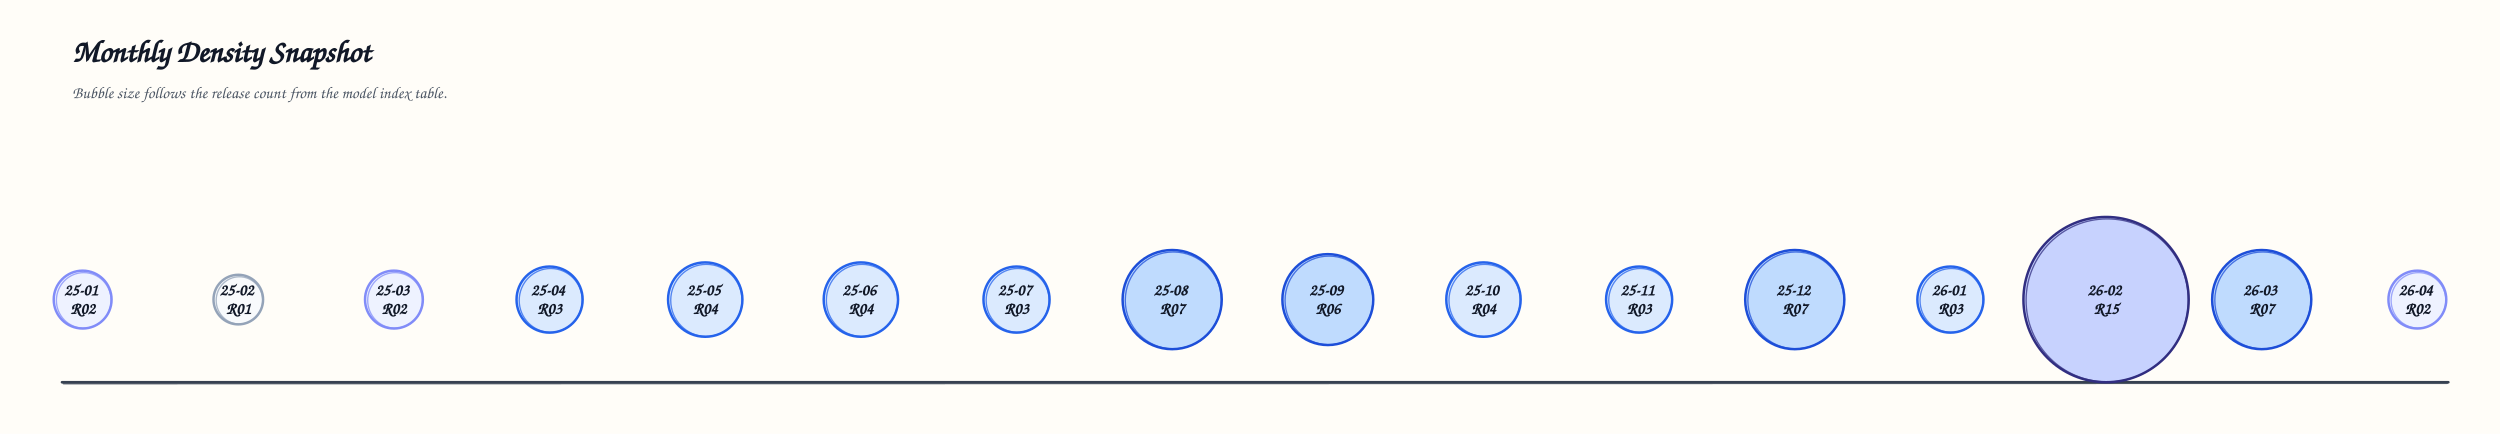
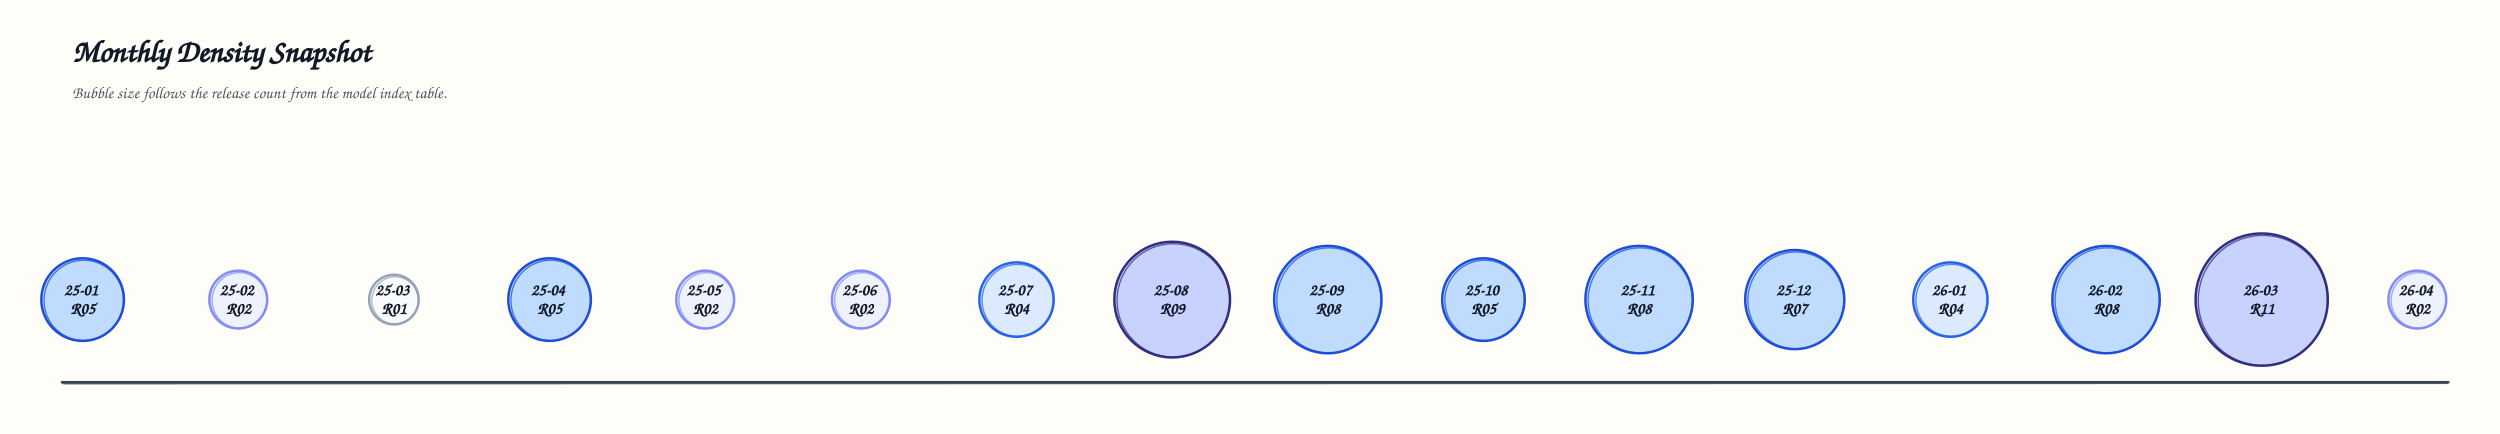
<svg xmlns="http://www.w3.org/2000/svg" width="2420" height="420" viewBox="0 0 2420 420" role="img" aria-labelledby="title desc">
  <rect width="2420" height="420" fill="#fffdf8" />
  <line x1="60" y1="370" x2="2370" y2="370" stroke="#374151" stroke-width="2.5" stroke-linecap="round" />
  <line x1="61.5" y1="371.2" x2="2368.8" y2="370.8" stroke="#374151" stroke-width="1.9" stroke-linecap="round" opacity="0.75" />
  <text x="70" y="60" fill="#111827" font-size="30" font-weight="700" text-anchor="start" font-family="Virgil, Segoe Print, Comic Sans MS, cursive">
    <tspan x="70" dy="0">Monthly Density Snapshot</tspan>
  </text>
  <text x="70" y="95" fill="#4b5563" font-size="16" font-weight="500" text-anchor="start" font-family="Virgil, Segoe Print, Comic Sans MS, cursive">
    <tspan x="70" dy="0">Bubble size follows the release count from the model index table.</tspan>
  </text>
-   <g data-month="2025-01" data-count="2">
-     <ellipse cx="80" cy="290" rx="28" ry="28" fill="#eef2ff" stroke="#818cf8" stroke-width="2.4" />
-     <ellipse cx="81.1" cy="290.8" rx="26.5" ry="26.9" fill="none" stroke="#818cf8" stroke-width="1.3" opacity="0.75" />
+   <g data-month="2025-01" data-count="5">
+     <ellipse cx="80" cy="290" rx="40" ry="40" fill="#bfdbfe" stroke="#1d4ed8" stroke-width="2.4" />
+     <ellipse cx="81.1" cy="290.8" rx="38.5" ry="38.9" fill="none" stroke="#1d4ed8" stroke-width="1.3" opacity="0.75" />
    <text x="80" y="286" fill="#111827" font-size="16" font-weight="700" text-anchor="middle" font-family="Virgil, Segoe Print, Comic Sans MS, cursive">
      <tspan x="80" dy="0">25-01</tspan>
-       <tspan x="80" dy="18">R02</tspan>
+       <tspan x="80" dy="18">R05</tspan>
    </text>
  </g>
-   <g data-month="2025-02" data-count="1">
-     <ellipse cx="230.667" cy="290" rx="24" ry="24" fill="#f8fafc" stroke="#94a3b8" stroke-width="2.4" />
-     <ellipse cx="231.767" cy="290.8" rx="22.5" ry="22.9" fill="none" stroke="#94a3b8" stroke-width="1.3" opacity="0.75" />
+   <g data-month="2025-02" data-count="2">
+     <ellipse cx="230.667" cy="290" rx="28" ry="28" fill="#eef2ff" stroke="#818cf8" stroke-width="2.4" />
+     <ellipse cx="231.767" cy="290.8" rx="26.5" ry="26.9" fill="none" stroke="#818cf8" stroke-width="1.3" opacity="0.75" />
    <text x="230.667" y="286" fill="#111827" font-size="16" font-weight="700" text-anchor="middle" font-family="Virgil, Segoe Print, Comic Sans MS, cursive">
      <tspan x="230.667" dy="0">25-02</tspan>
-       <tspan x="230.667" dy="18">R01</tspan>
+       <tspan x="230.667" dy="18">R02</tspan>
    </text>
  </g>
-   <g data-month="2025-03" data-count="2">
-     <ellipse cx="381.333" cy="290" rx="28" ry="28" fill="#eef2ff" stroke="#818cf8" stroke-width="2.4" />
-     <ellipse cx="382.433" cy="290.8" rx="26.5" ry="26.9" fill="none" stroke="#818cf8" stroke-width="1.3" opacity="0.75" />
+   <g data-month="2025-03" data-count="1">
+     <ellipse cx="381.333" cy="290" rx="24" ry="24" fill="#f8fafc" stroke="#94a3b8" stroke-width="2.4" />
+     <ellipse cx="382.433" cy="290.8" rx="22.5" ry="22.9" fill="none" stroke="#94a3b8" stroke-width="1.3" opacity="0.75" />
    <text x="381.333" y="286" fill="#111827" font-size="16" font-weight="700" text-anchor="middle" font-family="Virgil, Segoe Print, Comic Sans MS, cursive">
      <tspan x="381.333" dy="0">25-03</tspan>
-       <tspan x="381.333" dy="18">R02</tspan>
+       <tspan x="381.333" dy="18">R01</tspan>
    </text>
  </g>
-   <g data-month="2025-04" data-count="3">
-     <ellipse cx="532" cy="290" rx="32" ry="32" fill="#dbeafe" stroke="#2563eb" stroke-width="2.4" />
-     <ellipse cx="533.1" cy="290.8" rx="30.5" ry="30.9" fill="none" stroke="#2563eb" stroke-width="1.3" opacity="0.75" />
+   <g data-month="2025-04" data-count="5">
+     <ellipse cx="532" cy="290" rx="40" ry="40" fill="#bfdbfe" stroke="#1d4ed8" stroke-width="2.4" />
+     <ellipse cx="533.1" cy="290.8" rx="38.5" ry="38.9" fill="none" stroke="#1d4ed8" stroke-width="1.3" opacity="0.75" />
    <text x="532" y="286" fill="#111827" font-size="16" font-weight="700" text-anchor="middle" font-family="Virgil, Segoe Print, Comic Sans MS, cursive">
      <tspan x="532" dy="0">25-04</tspan>
-       <tspan x="532" dy="18">R03</tspan>
+       <tspan x="532" dy="18">R05</tspan>
    </text>
  </g>
-   <g data-month="2025-05" data-count="4">
-     <ellipse cx="682.667" cy="290" rx="36" ry="36" fill="#dbeafe" stroke="#2563eb" stroke-width="2.4" />
-     <ellipse cx="683.767" cy="290.8" rx="34.5" ry="34.9" fill="none" stroke="#2563eb" stroke-width="1.3" opacity="0.75" />
+   <g data-month="2025-05" data-count="2">
+     <ellipse cx="682.667" cy="290" rx="28" ry="28" fill="#eef2ff" stroke="#818cf8" stroke-width="2.4" />
+     <ellipse cx="683.767" cy="290.8" rx="26.5" ry="26.9" fill="none" stroke="#818cf8" stroke-width="1.3" opacity="0.75" />
    <text x="682.667" y="286" fill="#111827" font-size="16" font-weight="700" text-anchor="middle" font-family="Virgil, Segoe Print, Comic Sans MS, cursive">
      <tspan x="682.667" dy="0">25-05</tspan>
-       <tspan x="682.667" dy="18">R04</tspan>
+       <tspan x="682.667" dy="18">R02</tspan>
    </text>
  </g>
-   <g data-month="2025-06" data-count="4">
-     <ellipse cx="833.333" cy="290" rx="36" ry="36" fill="#dbeafe" stroke="#2563eb" stroke-width="2.4" />
-     <ellipse cx="834.433" cy="290.8" rx="34.5" ry="34.9" fill="none" stroke="#2563eb" stroke-width="1.3" opacity="0.75" />
+   <g data-month="2025-06" data-count="2">
+     <ellipse cx="833.333" cy="290" rx="28" ry="28" fill="#eef2ff" stroke="#818cf8" stroke-width="2.4" />
+     <ellipse cx="834.433" cy="290.8" rx="26.5" ry="26.9" fill="none" stroke="#818cf8" stroke-width="1.3" opacity="0.75" />
    <text x="833.333" y="286" fill="#111827" font-size="16" font-weight="700" text-anchor="middle" font-family="Virgil, Segoe Print, Comic Sans MS, cursive">
      <tspan x="833.333" dy="0">25-06</tspan>
-       <tspan x="833.333" dy="18">R04</tspan>
+       <tspan x="833.333" dy="18">R02</tspan>
    </text>
  </g>
-   <g data-month="2025-07" data-count="3">
-     <ellipse cx="984" cy="290" rx="32" ry="32" fill="#dbeafe" stroke="#2563eb" stroke-width="2.4" />
-     <ellipse cx="985.1" cy="290.8" rx="30.5" ry="30.9" fill="none" stroke="#2563eb" stroke-width="1.3" opacity="0.75" />
+   <g data-month="2025-07" data-count="4">
+     <ellipse cx="984" cy="290" rx="36" ry="36" fill="#dbeafe" stroke="#2563eb" stroke-width="2.4" />
+     <ellipse cx="985.1" cy="290.8" rx="34.5" ry="34.9" fill="none" stroke="#2563eb" stroke-width="1.3" opacity="0.75" />
    <text x="984" y="286" fill="#111827" font-size="16" font-weight="700" text-anchor="middle" font-family="Virgil, Segoe Print, Comic Sans MS, cursive">
      <tspan x="984" dy="0">25-07</tspan>
-       <tspan x="984" dy="18">R03</tspan>
+       <tspan x="984" dy="18">R04</tspan>
    </text>
  </g>
-   <g data-month="2025-08" data-count="7">
-     <ellipse cx="1134.667" cy="290" rx="48" ry="48" fill="#bfdbfe" stroke="#1d4ed8" stroke-width="2.4" />
-     <ellipse cx="1135.767" cy="290.8" rx="46.5" ry="46.9" fill="none" stroke="#1d4ed8" stroke-width="1.3" opacity="0.75" />
+   <g data-month="2025-08" data-count="9">
+     <ellipse cx="1134.667" cy="290" rx="56" ry="56" fill="#c7d2fe" stroke="#312e81" stroke-width="2.4" />
+     <ellipse cx="1135.767" cy="290.8" rx="54.5" ry="54.9" fill="none" stroke="#312e81" stroke-width="1.3" opacity="0.75" />
    <text x="1134.667" y="286" fill="#111827" font-size="16" font-weight="700" text-anchor="middle" font-family="Virgil, Segoe Print, Comic Sans MS, cursive">
      <tspan x="1134.667" dy="0">25-08</tspan>
-       <tspan x="1134.667" dy="18">R07</tspan>
+       <tspan x="1134.667" dy="18">R09</tspan>
    </text>
  </g>
-   <g data-month="2025-09" data-count="6">
-     <ellipse cx="1285.333" cy="290" rx="44" ry="44" fill="#bfdbfe" stroke="#1d4ed8" stroke-width="2.4" />
-     <ellipse cx="1286.433" cy="290.8" rx="42.5" ry="42.9" fill="none" stroke="#1d4ed8" stroke-width="1.3" opacity="0.75" />
+   <g data-month="2025-09" data-count="8">
+     <ellipse cx="1285.333" cy="290" rx="52" ry="52" fill="#bfdbfe" stroke="#1d4ed8" stroke-width="2.4" />
+     <ellipse cx="1286.433" cy="290.8" rx="50.5" ry="50.9" fill="none" stroke="#1d4ed8" stroke-width="1.3" opacity="0.75" />
    <text x="1285.333" y="286" fill="#111827" font-size="16" font-weight="700" text-anchor="middle" font-family="Virgil, Segoe Print, Comic Sans MS, cursive">
      <tspan x="1285.333" dy="0">25-09</tspan>
-       <tspan x="1285.333" dy="18">R06</tspan>
+       <tspan x="1285.333" dy="18">R08</tspan>
    </text>
  </g>
-   <g data-month="2025-10" data-count="4">
-     <ellipse cx="1436" cy="290" rx="36" ry="36" fill="#dbeafe" stroke="#2563eb" stroke-width="2.4" />
-     <ellipse cx="1437.1" cy="290.8" rx="34.5" ry="34.9" fill="none" stroke="#2563eb" stroke-width="1.3" opacity="0.75" />
+   <g data-month="2025-10" data-count="5">
+     <ellipse cx="1436" cy="290" rx="40" ry="40" fill="#bfdbfe" stroke="#1d4ed8" stroke-width="2.4" />
+     <ellipse cx="1437.1" cy="290.8" rx="38.5" ry="38.9" fill="none" stroke="#1d4ed8" stroke-width="1.3" opacity="0.75" />
    <text x="1436" y="286" fill="#111827" font-size="16" font-weight="700" text-anchor="middle" font-family="Virgil, Segoe Print, Comic Sans MS, cursive">
      <tspan x="1436" dy="0">25-10</tspan>
-       <tspan x="1436" dy="18">R04</tspan>
+       <tspan x="1436" dy="18">R05</tspan>
    </text>
  </g>
-   <g data-month="2025-11" data-count="3">
-     <ellipse cx="1586.667" cy="290" rx="32" ry="32" fill="#dbeafe" stroke="#2563eb" stroke-width="2.4" />
-     <ellipse cx="1587.767" cy="290.8" rx="30.5" ry="30.9" fill="none" stroke="#2563eb" stroke-width="1.3" opacity="0.75" />
+   <g data-month="2025-11" data-count="8">
+     <ellipse cx="1586.667" cy="290" rx="52" ry="52" fill="#bfdbfe" stroke="#1d4ed8" stroke-width="2.4" />
+     <ellipse cx="1587.767" cy="290.8" rx="50.5" ry="50.9" fill="none" stroke="#1d4ed8" stroke-width="1.3" opacity="0.75" />
    <text x="1586.667" y="286" fill="#111827" font-size="16" font-weight="700" text-anchor="middle" font-family="Virgil, Segoe Print, Comic Sans MS, cursive">
      <tspan x="1586.667" dy="0">25-11</tspan>
-       <tspan x="1586.667" dy="18">R03</tspan>
+       <tspan x="1586.667" dy="18">R08</tspan>
    </text>
  </g>
  <g data-month="2025-12" data-count="7">
    <ellipse cx="1737.333" cy="290" rx="48" ry="48" fill="#bfdbfe" stroke="#1d4ed8" stroke-width="2.4" />
    <ellipse cx="1738.433" cy="290.8" rx="46.5" ry="46.9" fill="none" stroke="#1d4ed8" stroke-width="1.3" opacity="0.75" />
    <text x="1737.333" y="286" fill="#111827" font-size="16" font-weight="700" text-anchor="middle" font-family="Virgil, Segoe Print, Comic Sans MS, cursive">
      <tspan x="1737.333" dy="0">25-12</tspan>
      <tspan x="1737.333" dy="18">R07</tspan>
    </text>
  </g>
-   <g data-month="2026-01" data-count="3">
-     <ellipse cx="1888" cy="290" rx="32" ry="32" fill="#dbeafe" stroke="#2563eb" stroke-width="2.4" />
-     <ellipse cx="1889.1" cy="290.8" rx="30.5" ry="30.9" fill="none" stroke="#2563eb" stroke-width="1.3" opacity="0.75" />
+   <g data-month="2026-01" data-count="4">
+     <ellipse cx="1888" cy="290" rx="36" ry="36" fill="#dbeafe" stroke="#2563eb" stroke-width="2.4" />
+     <ellipse cx="1889.1" cy="290.8" rx="34.5" ry="34.9" fill="none" stroke="#2563eb" stroke-width="1.3" opacity="0.75" />
    <text x="1888" y="286" fill="#111827" font-size="16" font-weight="700" text-anchor="middle" font-family="Virgil, Segoe Print, Comic Sans MS, cursive">
      <tspan x="1888" dy="0">26-01</tspan>
-       <tspan x="1888" dy="18">R03</tspan>
+       <tspan x="1888" dy="18">R04</tspan>
    </text>
  </g>
-   <g data-month="2026-02" data-count="15">
-     <ellipse cx="2038.667" cy="290" rx="80" ry="80" fill="#c7d2fe" stroke="#312e81" stroke-width="2.4" />
-     <ellipse cx="2039.767" cy="290.8" rx="78.5" ry="78.9" fill="none" stroke="#312e81" stroke-width="1.3" opacity="0.75" />
+   <g data-month="2026-02" data-count="8">
+     <ellipse cx="2038.667" cy="290" rx="52" ry="52" fill="#bfdbfe" stroke="#1d4ed8" stroke-width="2.4" />
+     <ellipse cx="2039.767" cy="290.8" rx="50.5" ry="50.9" fill="none" stroke="#1d4ed8" stroke-width="1.3" opacity="0.75" />
    <text x="2038.667" y="286" fill="#111827" font-size="16" font-weight="700" text-anchor="middle" font-family="Virgil, Segoe Print, Comic Sans MS, cursive">
      <tspan x="2038.667" dy="0">26-02</tspan>
-       <tspan x="2038.667" dy="18">R15</tspan>
+       <tspan x="2038.667" dy="18">R08</tspan>
    </text>
  </g>
-   <g data-month="2026-03" data-count="7">
-     <ellipse cx="2189.333" cy="290" rx="48" ry="48" fill="#bfdbfe" stroke="#1d4ed8" stroke-width="2.4" />
-     <ellipse cx="2190.433" cy="290.8" rx="46.5" ry="46.9" fill="none" stroke="#1d4ed8" stroke-width="1.3" opacity="0.75" />
+   <g data-month="2026-03" data-count="11">
+     <ellipse cx="2189.333" cy="290" rx="64" ry="64" fill="#c7d2fe" stroke="#312e81" stroke-width="2.4" />
+     <ellipse cx="2190.433" cy="290.8" rx="62.5" ry="62.9" fill="none" stroke="#312e81" stroke-width="1.3" opacity="0.75" />
    <text x="2189.333" y="286" fill="#111827" font-size="16" font-weight="700" text-anchor="middle" font-family="Virgil, Segoe Print, Comic Sans MS, cursive">
      <tspan x="2189.333" dy="0">26-03</tspan>
-       <tspan x="2189.333" dy="18">R07</tspan>
+       <tspan x="2189.333" dy="18">R11</tspan>
    </text>
  </g>
  <g data-month="2026-04" data-count="2">
    <ellipse cx="2340" cy="290" rx="28" ry="28" fill="#eef2ff" stroke="#818cf8" stroke-width="2.4" />
    <ellipse cx="2341.1" cy="290.8" rx="26.5" ry="26.9" fill="none" stroke="#818cf8" stroke-width="1.3" opacity="0.75" />
    <text x="2340" y="286" fill="#111827" font-size="16" font-weight="700" text-anchor="middle" font-family="Virgil, Segoe Print, Comic Sans MS, cursive">
      <tspan x="2340" dy="0">26-04</tspan>
      <tspan x="2340" dy="18">R02</tspan>
    </text>
  </g>
</svg>
